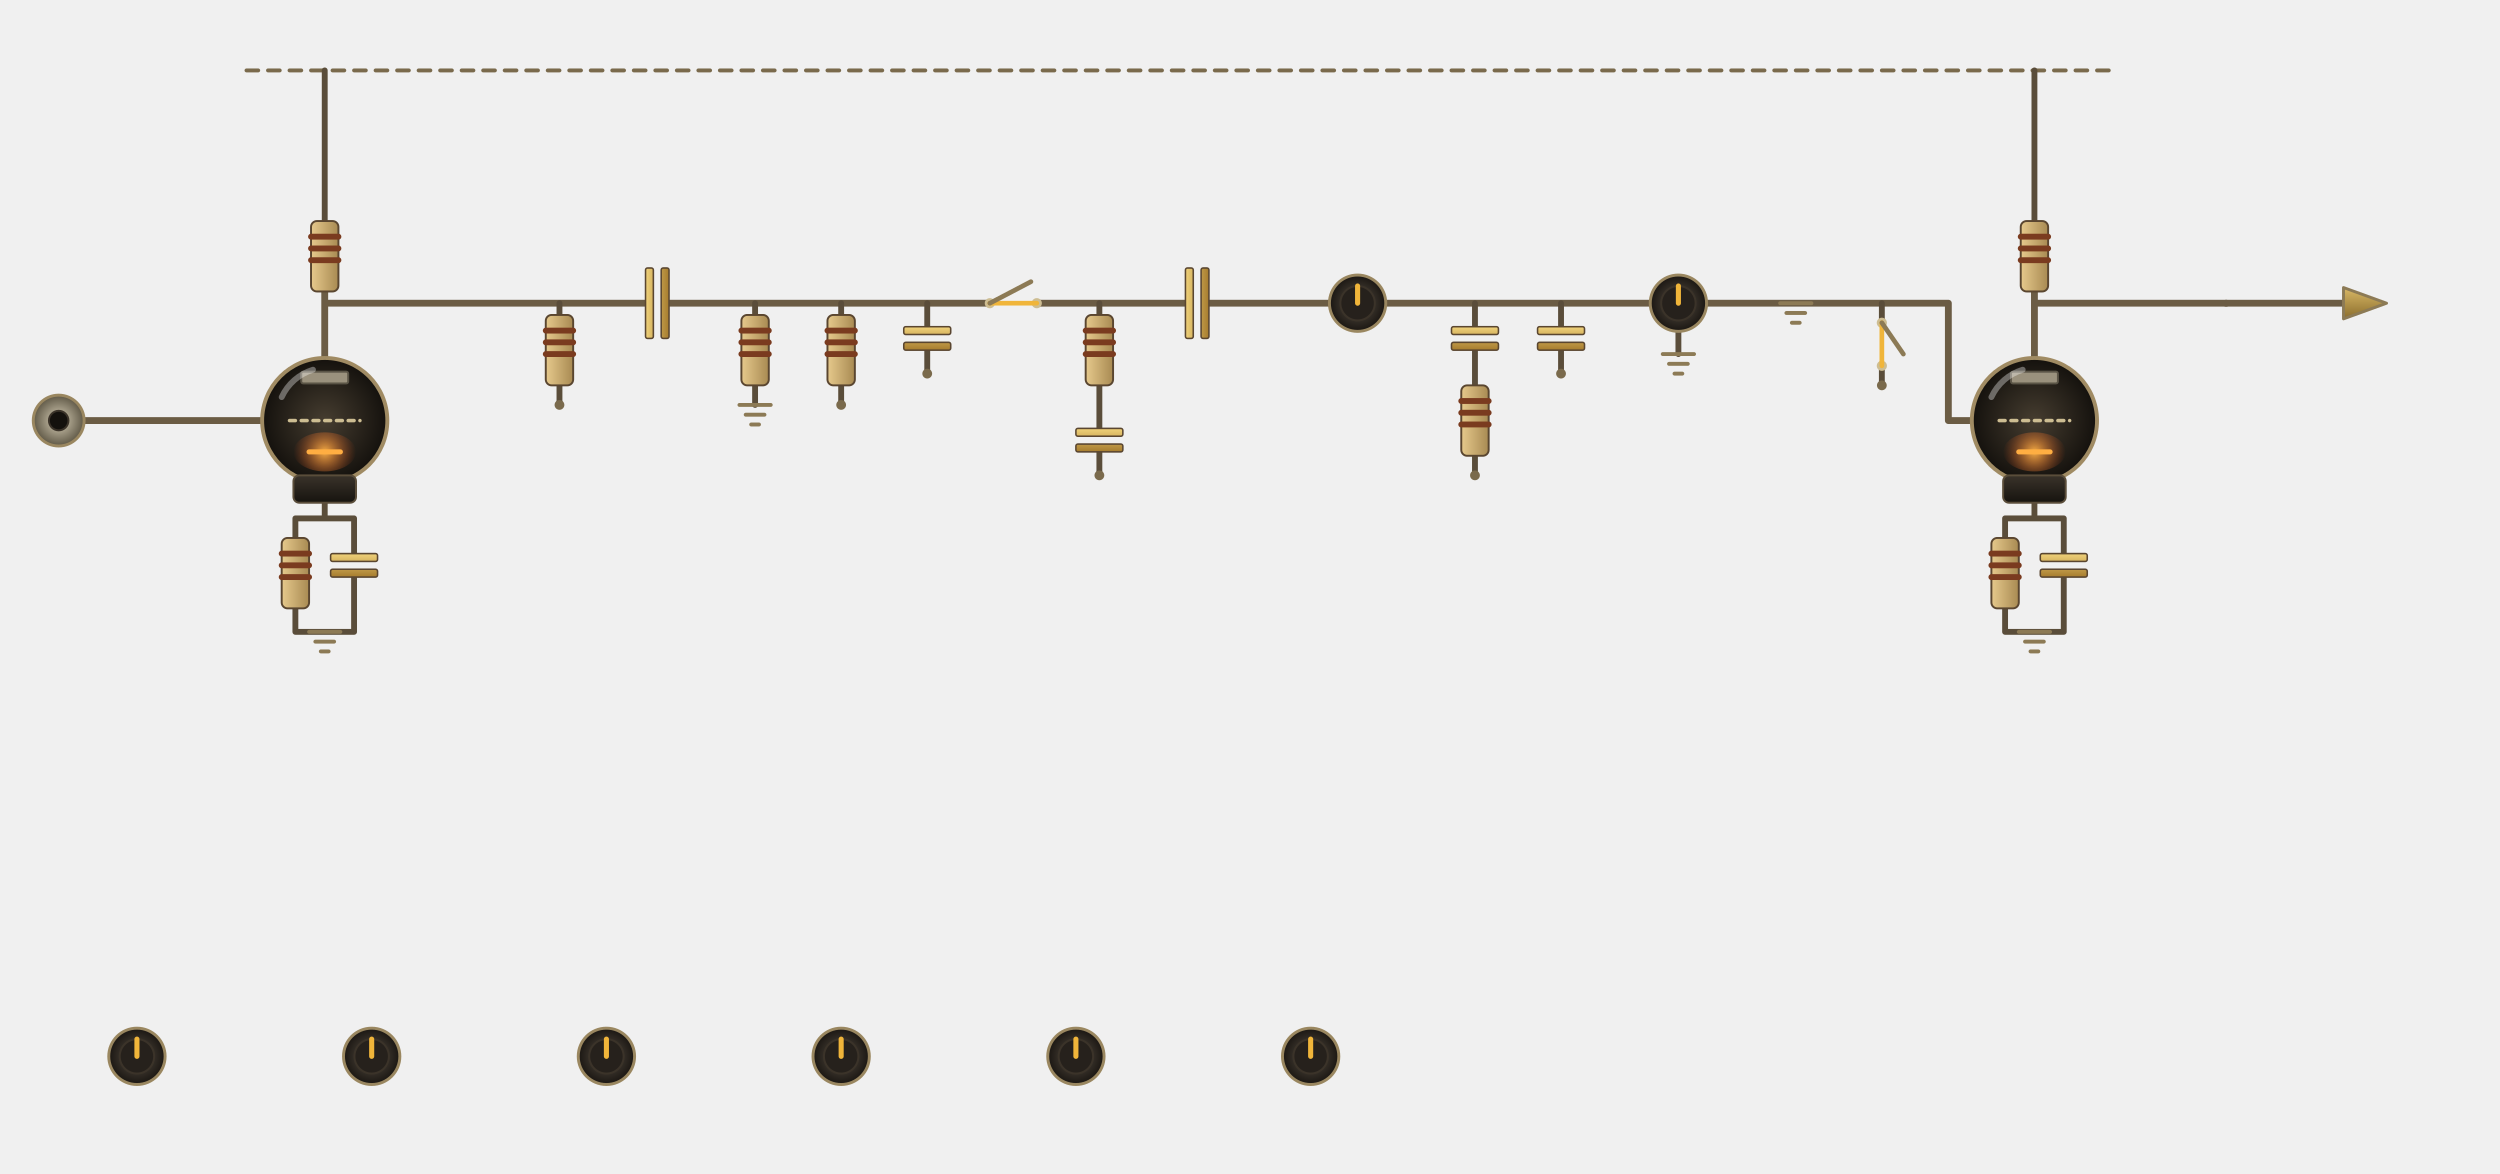
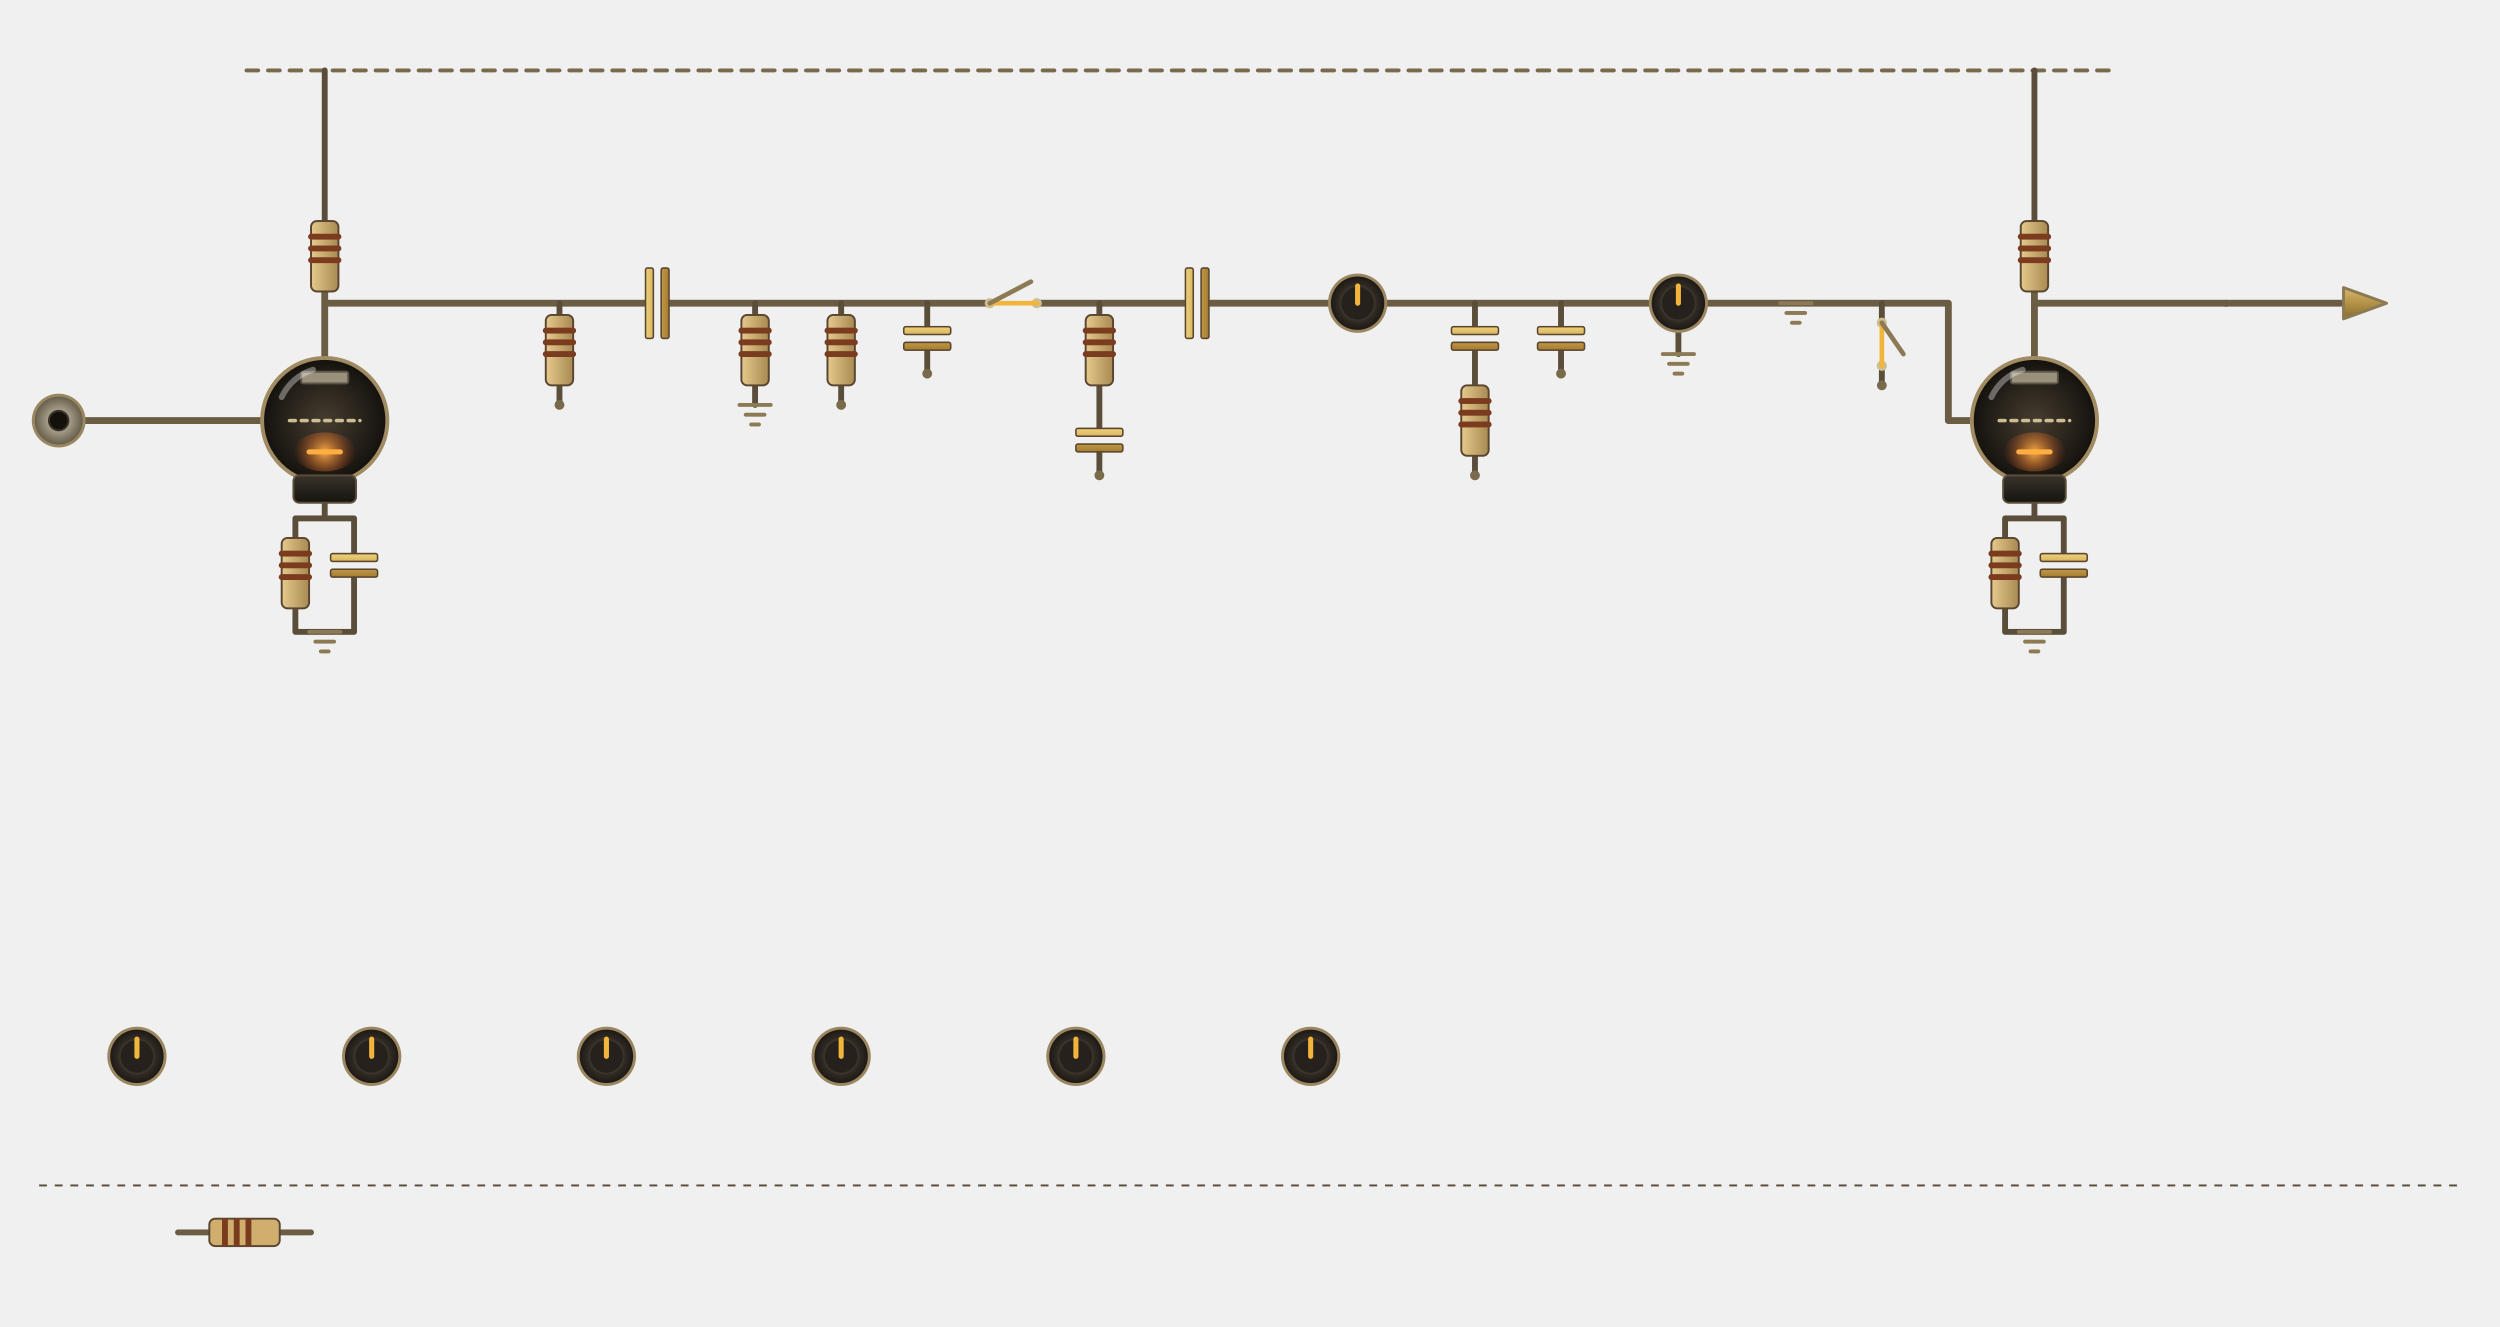
- <svg xmlns="http://www.w3.org/2000/svg" width="1278" height="600" viewBox="0 0 1278 600">
+ <svg xmlns="http://www.w3.org/2000/svg" width="1278" height="678" viewBox="0 0 1278 678">
  <defs>
    <radialGradient id="g1" cx="30" cy="215" r="13" gradientUnits="userSpaceOnUse">
      <stop offset="0" stop-color="#d9d0b8" />
      <stop offset="1" stop-color="#5f5846" />
    </radialGradient>
    <linearGradient id="g2" x1="279" y1="0" x2="293" y2="0" gradientUnits="userSpaceOnUse">
      <stop offset="0" stop-color="#e6c98c" />
      <stop offset="1" stop-color="#a88a52" />
    </linearGradient>
    <linearGradient id="g3" x1="330" y1="0" x2="342" y2="0" gradientUnits="userSpaceOnUse">
      <stop offset="0" stop-color="#f0d27a" />
      <stop offset="1" stop-color="#a67c2e" />
    </linearGradient>
    <linearGradient id="g4" x1="379" y1="0" x2="393" y2="0" gradientUnits="userSpaceOnUse">
      <stop offset="0" stop-color="#e6c98c" />
      <stop offset="1" stop-color="#a88a52" />
    </linearGradient>
    <linearGradient id="g5" x1="423" y1="0" x2="437" y2="0" gradientUnits="userSpaceOnUse">
      <stop offset="0" stop-color="#e6c98c" />
      <stop offset="1" stop-color="#a88a52" />
    </linearGradient>
    <linearGradient id="g6" x1="0" y1="167" x2="0" y2="179" gradientUnits="userSpaceOnUse">
      <stop offset="0" stop-color="#f0d27a" />
      <stop offset="1" stop-color="#a67c2e" />
    </linearGradient>
    <linearGradient id="g7" x1="555" y1="0" x2="569" y2="0" gradientUnits="userSpaceOnUse">
      <stop offset="0" stop-color="#e6c98c" />
      <stop offset="1" stop-color="#a88a52" />
    </linearGradient>
    <linearGradient id="g8" x1="0" y1="219" x2="0" y2="231" gradientUnits="userSpaceOnUse">
      <stop offset="0" stop-color="#f0d27a" />
      <stop offset="1" stop-color="#a67c2e" />
    </linearGradient>
    <linearGradient id="g9" x1="606" y1="0" x2="618" y2="0" gradientUnits="userSpaceOnUse">
      <stop offset="0" stop-color="#f0d27a" />
      <stop offset="1" stop-color="#a67c2e" />
    </linearGradient>
    <radialGradient id="g10" cx="694" cy="155" r="14.4" gradientUnits="userSpaceOnUse">
      <stop offset="0" stop-color="#5b5246" />
      <stop offset="1" stop-color="#1a1612" />
    </radialGradient>
    <linearGradient id="g11" x1="0" y1="167" x2="0" y2="179" gradientUnits="userSpaceOnUse">
      <stop offset="0" stop-color="#f0d27a" />
      <stop offset="1" stop-color="#a67c2e" />
    </linearGradient>
    <linearGradient id="g12" x1="747" y1="0" x2="761" y2="0" gradientUnits="userSpaceOnUse">
      <stop offset="0" stop-color="#e6c98c" />
      <stop offset="1" stop-color="#a88a52" />
    </linearGradient>
    <linearGradient id="g13" x1="0" y1="167" x2="0" y2="179" gradientUnits="userSpaceOnUse">
      <stop offset="0" stop-color="#f0d27a" />
      <stop offset="1" stop-color="#a67c2e" />
    </linearGradient>
    <radialGradient id="g14" cx="858" cy="155" r="14.4" gradientUnits="userSpaceOnUse">
      <stop offset="0" stop-color="#5b5246" />
      <stop offset="1" stop-color="#1a1612" />
    </radialGradient>
    <linearGradient id="g15" x1="159" y1="0" x2="173" y2="0" gradientUnits="userSpaceOnUse">
      <stop offset="0" stop-color="#e6c98c" />
      <stop offset="1" stop-color="#a88a52" />
    </linearGradient>
    <radialGradient id="g16" cx="166" cy="215" r="32" gradientUnits="userSpaceOnUse">
      <stop offset="0" stop-color="#463d30" />
      <stop offset="1" stop-color="#14110d" />
    </radialGradient>
    <radialGradient id="g17" cx="166" cy="231" r="16" gradientUnits="userSpaceOnUse">
      <stop offset="0" stop-color="#ffb347" stop-opacity="0.95" />
      <stop offset="1" stop-color="#c1441a" stop-opacity="0" />
    </radialGradient>
    <linearGradient id="g18" x1="0" y1="243" x2="0" y2="257" gradientUnits="userSpaceOnUse">
      <stop offset="0" stop-color="#3a332a" />
      <stop offset="1" stop-color="#16130f" />
    </linearGradient>
    <linearGradient id="g19" x1="144" y1="0" x2="158" y2="0" gradientUnits="userSpaceOnUse">
      <stop offset="0" stop-color="#e6c98c" />
      <stop offset="1" stop-color="#a88a52" />
    </linearGradient>
    <linearGradient id="g20" x1="0" y1="283" x2="0" y2="295" gradientUnits="userSpaceOnUse">
      <stop offset="0" stop-color="#f0d27a" />
      <stop offset="1" stop-color="#a67c2e" />
    </linearGradient>
    <linearGradient id="g21" x1="1033" y1="0" x2="1047" y2="0" gradientUnits="userSpaceOnUse">
      <stop offset="0" stop-color="#e6c98c" />
      <stop offset="1" stop-color="#a88a52" />
    </linearGradient>
    <radialGradient id="g22" cx="1040" cy="215" r="32" gradientUnits="userSpaceOnUse">
      <stop offset="0" stop-color="#463d30" />
      <stop offset="1" stop-color="#14110d" />
    </radialGradient>
    <radialGradient id="g23" cx="1040" cy="231" r="16" gradientUnits="userSpaceOnUse">
      <stop offset="0" stop-color="#ffb347" stop-opacity="0.95" />
      <stop offset="1" stop-color="#c1441a" stop-opacity="0" />
    </radialGradient>
    <linearGradient id="g24" x1="0" y1="243" x2="0" y2="257" gradientUnits="userSpaceOnUse">
      <stop offset="0" stop-color="#3a332a" />
      <stop offset="1" stop-color="#16130f" />
    </linearGradient>
    <linearGradient id="g25" x1="1018" y1="0" x2="1032" y2="0" gradientUnits="userSpaceOnUse">
      <stop offset="0" stop-color="#e6c98c" />
      <stop offset="1" stop-color="#a88a52" />
    </linearGradient>
    <linearGradient id="g26" x1="0" y1="283" x2="0" y2="295" gradientUnits="userSpaceOnUse">
      <stop offset="0" stop-color="#f0d27a" />
      <stop offset="1" stop-color="#a67c2e" />
    </linearGradient>
    <radialGradient id="g27" cx="70" cy="540" r="14.4" gradientUnits="userSpaceOnUse">
      <stop offset="0" stop-color="#5b5246" />
      <stop offset="1" stop-color="#1a1612" />
    </radialGradient>
    <radialGradient id="g28" cx="190" cy="540" r="14.4" gradientUnits="userSpaceOnUse">
      <stop offset="0" stop-color="#5b5246" />
      <stop offset="1" stop-color="#1a1612" />
    </radialGradient>
    <radialGradient id="g29" cx="310" cy="540" r="14.4" gradientUnits="userSpaceOnUse">
      <stop offset="0" stop-color="#5b5246" />
      <stop offset="1" stop-color="#1a1612" />
    </radialGradient>
    <radialGradient id="g30" cx="430" cy="540" r="14.4" gradientUnits="userSpaceOnUse">
      <stop offset="0" stop-color="#5b5246" />
      <stop offset="1" stop-color="#1a1612" />
    </radialGradient>
    <radialGradient id="g31" cx="550" cy="540" r="14.4" gradientUnits="userSpaceOnUse">
      <stop offset="0" stop-color="#5b5246" />
      <stop offset="1" stop-color="#1a1612" />
    </radialGradient>
    <radialGradient id="g32" cx="670" cy="540" r="14.4" gradientUnits="userSpaceOnUse">
      <stop offset="0" stop-color="#5b5246" />
      <stop offset="1" stop-color="#1a1612" />
    </radialGradient>
    <linearGradient id="g33" x1="0" y1="147" x2="0" y2="163" gradientUnits="userSpaceOnUse">
      <stop offset="0" stop-color="#d9b866" />
      <stop offset="1" stop-color="#8a6d2c" />
    </linearGradient>
  </defs>
  <path id="rail0" d="M126,36 H1080" fill="none" stroke="#7a6a4c" stroke-width="2" stroke-linecap="round" stroke-linejoin="round" stroke-dasharray="6 5" />
  <path id="wire_INPUT" d="M43,215 H110 M110,215 H134" fill="none" stroke="#6b5c44" stroke-width="3.5" stroke-linecap="round" stroke-linejoin="round" />
  <path id="wire_V1" d="M166,155 H264 M264,155 H308 M308,155 H330 M342,155 H364 M364,155 H496 M496,155 H504 M532,155 H540 M540,155 H584 M584,155 H606 M618,155 H640 M640,155 H656 M656,155 H679 M709,155 H732 M732,155 H820 M820,155 H843 M873,155 H896 M896,155 H984 M984,155 H996 V215 H1008 M1040,155 H1138 M166,149 V183 M1040,149 V183" fill="none" stroke="#6b5c44" stroke-width="3.5" stroke-linecap="round" stroke-linejoin="round" />
  <path id="wire_OUT" d="M1138,155 H1198" fill="none" stroke="#6b5c44" stroke-width="3.5" stroke-linecap="round" stroke-linejoin="round" />
  <path id="wire_static" d="M286,155 V161 M286,197 V207 M386,155 V161 M386,197 V207 M430,155 V161 M430,197 V207 M474,155 V167 M474,179 V191 M562,155 V161 M562,197 V207 M562,207 V219 M562,231 V243 M754,155 V167 M754,179 V191 M754,191 V197 M754,233 V243 M798,155 V167 M798,179 V191 M858,170 V181 M962,155 V163 M962,189 V197 M166,36 V113 M166,257 V265 M151,265 H181 M151,265 V275 M181,265 V283 M151,311 V323 H181 M181,295 V323 M1040,36 V113 M1040,257 V265 M1025,265 H1055 M1025,265 V275 M1055,265 V283 M1025,311 V323 H1055 M1055,295 V323" fill="none" stroke="#5a4d3a" stroke-width="3" stroke-linecap="round" stroke-linejoin="round" />
  <path id="ground_386_207" d="M378,207 H394 M381.2,212 H390.8 M384,217 H388" fill="none" stroke="#8c7a55" stroke-width="2" stroke-linecap="round" stroke-linejoin="round" />
  <path id="ground_858_181" d="M850,181 H866 M853.2,186 H862.8 M856,191 H860" fill="none" stroke="#8c7a55" stroke-width="2" stroke-linecap="round" stroke-linejoin="round" />
  <path id="ground_918_155" d="M910,155 H926 M913.2,160 H922.8 M916,165 H920" fill="none" stroke="#8c7a55" stroke-width="2" stroke-linecap="round" stroke-linejoin="round" />
  <path id="ground_166_323" d="M158,323 H174 M161.2,328 H170.8 M164,333 H168" fill="none" stroke="#8c7a55" stroke-width="2" stroke-linecap="round" stroke-linejoin="round" />
  <path id="ground_1040_323" d="M1032,323 H1048 M1035.2,328 H1044.8 M1038,333 H1042" fill="none" stroke="#8c7a55" stroke-width="2" stroke-linecap="round" stroke-linejoin="round" />
  <ellipse id="jack_in" cx="30" cy="215" rx="13" ry="13" fill="url(#g1)" stroke="#9a8760" stroke-width="1.5" />
  <ellipse id="jack_hole" cx="30" cy="215" rx="5" ry="5" fill="#14110d" stroke="#3b3329" stroke-width="1" />
  <rect id="R221" x="279" y="161" width="14" height="36" rx="3" fill="url(#g2)" stroke="#5a4630" stroke-width="1" />
  <path id="R221_bands" d="M279,169 H293 M279,175 H293 M279,181 H293" fill="none" stroke="#7a3b1f" stroke-width="3" stroke-linecap="round" stroke-linejoin="round" />
  <ellipse id="valL_1_221k@R:R221" cx="297" cy="179" rx="1" ry="1" fill="none" stroke="none" />
  <ellipse id="open_286_207" cx="286" cy="207" rx="2.5" ry="2.5" fill="#7a6a4c" stroke="none" stroke-width="1" />
  <rect id="C47a" x="330" y="137" width="4" height="36" rx="1" fill="url(#g3)" stroke="#5a4630" stroke-width="0.8" />
  <rect id="C47b" x="338" y="137" width="4" height="36" rx="1" fill="url(#g3)" stroke="#5a4630" stroke-width="0.8" />
  <ellipse id="valC_2_47n@C:C47" cx="336" cy="129" rx="1" ry="1" fill="none" stroke="none" />
  <rect id="R1MP1" x="379" y="161" width="14" height="36" rx="3" fill="url(#g4)" stroke="#5a4630" stroke-width="1" />
  <path id="R1MP1_bands" d="M379,169 H393 M379,175 H393 M379,181 H393" fill="none" stroke="#7a3b1f" stroke-width="3" stroke-linecap="round" stroke-linejoin="round" />
  <ellipse id="valL_3_1M@R:R1MP1" cx="397" cy="179" rx="1" ry="1" fill="none" stroke="none" />
  <rect id="R562c" x="423" y="161" width="14" height="36" rx="3" fill="url(#g5)" stroke="#5a4630" stroke-width="1" />
  <path id="R562c_bands" d="M423,169 H437 M423,175 H437 M423,181 H437" fill="none" stroke="#7a3b1f" stroke-width="3" stroke-linecap="round" stroke-linejoin="round" />
  <ellipse id="valL_4_562k@R:R562c" cx="441" cy="179" rx="1" ry="1" fill="none" stroke="none" />
  <ellipse id="open_430_207" cx="430" cy="207" rx="2.5" ry="2.5" fill="#7a6a4c" stroke="none" stroke-width="1" />
  <rect id="C22ca" x="462" y="167" width="24" height="4" rx="1" fill="url(#g6)" stroke="#5a4630" stroke-width="0.8" />
  <rect id="C22cb" x="462" y="175" width="24" height="4" rx="1" fill="url(#g6)" stroke="#5a4630" stroke-width="0.8" />
  <ellipse id="valL_5_2.2n@C:C22c" cx="489" cy="173" rx="1" ry="1" fill="none" stroke="none" />
  <ellipse id="open_474_191" cx="474" cy="191" rx="2.5" ry="2.5" fill="#7a6a4c" stroke="none" stroke-width="1" />
  <ellipse id="sw_pin_SW_CL_506_155" cx="506" cy="155" rx="2.6" ry="2.6" fill="#cdbd92" stroke="none" stroke-width="1" />
  <ellipse id="sw_pin_SW_CL_530_155" cx="530" cy="155" rx="2.6" ry="2.6" fill="#cdbd92" stroke="none" stroke-width="1" />
  <path id="swc_1_SW_CL" d="M506,155 L530,155" fill="none" stroke="#f0b53a" stroke-width="2.4" stroke-linecap="round" stroke-linejoin="round" />
  <path id="swo_1_SW_CL" d="M506,155 L527,144" fill="none" stroke="#8c7a55" stroke-width="2.4" stroke-linecap="round" stroke-linejoin="round" />
  <rect id="RC100" x="555" y="161" width="14" height="36" rx="3" fill="url(#g7)" stroke="#5a4630" stroke-width="1" />
  <path id="RC100_bands" d="M555,169 H569 M555,175 H569 M555,181 H569" fill="none" stroke="#7a3b1f" stroke-width="3" stroke-linecap="round" stroke-linejoin="round" />
  <ellipse id="valL_6_100k@R:RC100" cx="573" cy="179" rx="1" ry="1" fill="none" stroke="none" />
  <rect id="CC100na" x="550" y="219" width="24" height="4" rx="1" fill="url(#g8)" stroke="#5a4630" stroke-width="0.8" />
  <rect id="CC100nb" x="550" y="227" width="24" height="4" rx="1" fill="url(#g8)" stroke="#5a4630" stroke-width="0.8" />
  <ellipse id="valL_7_100n@C:CC100n" cx="577" cy="225" rx="1" ry="1" fill="none" stroke="none" />
  <ellipse id="open_562_243" cx="562" cy="243" rx="2.5" ry="2.5" fill="#7a6a4c" stroke="none" stroke-width="1" />
  <rect id="CC220a" x="606" y="137" width="4" height="36" rx="1" fill="url(#g9)" stroke="#5a4630" stroke-width="0.8" />
  <rect id="CC220b" x="614" y="137" width="4" height="36" rx="1" fill="url(#g9)" stroke="#5a4630" stroke-width="0.8" />
  <ellipse id="valC_8_220p@C:CC220" cx="612" cy="129" rx="1" ry="1" fill="none" stroke="none" />
  <ellipse id="pot_clean_treble" cx="694" cy="155" rx="14.4" ry="14.4" fill="url(#g10)" stroke="#9a8760" stroke-width="1.5" />
  <ellipse id="dial_clean_treble" cx="694" cy="155" rx="8.8" ry="8.8" fill="#26211c" stroke="#3b3329" stroke-width="1" />
  <path id="ptr_clean_treble" d="M694,155 L694,146.2" fill="none" stroke="#f0b53a" stroke-width="2.6" stroke-linecap="round" stroke-linejoin="round" />
  <ellipse id="lbl_clean_treble" cx="694" cy="121" rx="1" ry="1" fill="none" stroke="none" stroke-width="0" />
  <rect id="CC100na" x="742" y="167" width="24" height="4" rx="1" fill="url(#g11)" stroke="#5a4630" stroke-width="0.8" />
  <rect id="CC100nb" x="742" y="175" width="24" height="4" rx="1" fill="url(#g11)" stroke="#5a4630" stroke-width="0.8" />
  <ellipse id="valL_9_100n@C:CC100n" cx="769" cy="173" rx="1" ry="1" fill="none" stroke="none" />
  <rect id="RC100" x="747" y="197" width="14" height="36" rx="3" fill="url(#g12)" stroke="#5a4630" stroke-width="1" />
  <path id="RC100_bands" d="M747,205 H761 M747,211 H761 M747,217 H761" fill="none" stroke="#7a3b1f" stroke-width="3" stroke-linecap="round" stroke-linejoin="round" />
  <ellipse id="valL_10_100k@R:RC100" cx="765" cy="215" rx="1" ry="1" fill="none" stroke="none" />
  <ellipse id="open_754_243" cx="754" cy="243" rx="2.5" ry="2.5" fill="#7a6a4c" stroke="none" stroke-width="1" />
  <rect id="CBRa" x="786" y="167" width="24" height="4" rx="1" fill="url(#g13)" stroke="#5a4630" stroke-width="0.8" />
  <rect id="CBRb" x="786" y="175" width="24" height="4" rx="1" fill="url(#g13)" stroke="#5a4630" stroke-width="0.8" />
  <ellipse id="valL_11_100p@C:CBR" cx="813" cy="173" rx="1" ry="1" fill="none" stroke="none" />
  <ellipse id="open_798_191" cx="798" cy="191" rx="2.5" ry="2.5" fill="#7a6a4c" stroke="none" stroke-width="1" />
  <ellipse id="pot_clean_gain" cx="858" cy="155" rx="14.4" ry="14.4" fill="url(#g14)" stroke="#9a8760" stroke-width="1.5" />
  <ellipse id="dial_clean_gain" cx="858" cy="155" rx="8.8" ry="8.8" fill="#26211c" stroke="#3b3329" stroke-width="1" />
  <path id="ptr_clean_gain" d="M858,155 L858,146.2" fill="none" stroke="#f0b53a" stroke-width="2.6" stroke-linecap="round" stroke-linejoin="round" />
  <ellipse id="lbl_clean_gain" cx="858" cy="121" rx="1" ry="1" fill="none" stroke="none" stroke-width="0" />
  <ellipse id="sw_pin_SW_BRIGHT_962_165" cx="962" cy="165" rx="2.6" ry="2.6" fill="#cdbd92" stroke="none" stroke-width="1" />
  <ellipse id="sw_pin_SW_BRIGHT_962_187" cx="962" cy="187" rx="2.6" ry="2.6" fill="#cdbd92" stroke="none" stroke-width="1" />
  <path id="swc_0_SW_BRIGHT" d="M962,165 L962,187" fill="none" stroke="#f0b53a" stroke-width="2.4" stroke-linecap="round" stroke-linejoin="round" />
  <path id="swo_0_SW_BRIGHT" d="M962,165 L973,181" fill="none" stroke="#8c7a55" stroke-width="2.4" stroke-linecap="round" stroke-linejoin="round" />
  <ellipse id="open_962_197" cx="962" cy="197" rx="2.5" ry="2.5" fill="#7a6a4c" stroke="none" stroke-width="1" />
  <rect id="rp0" x="159" y="113" width="14" height="36" rx="3" fill="url(#g15)" stroke="#5a4630" stroke-width="1" />
  <path id="rp0_bands" d="M159,121 H173 M159,127 H173 M159,133 H173" fill="none" stroke="#7a3b1f" stroke-width="3" stroke-linecap="round" stroke-linejoin="round" />
  <ellipse id="tube_V1A-12AX7" cx="166" cy="215" rx="32" ry="32" fill="url(#g16)" stroke="#a08b63" stroke-width="2" />
  <rect id="plate_V1A" x="154" y="190" width="24" height="6" rx="1" fill="#9a917d" stroke="#5a5446" stroke-width="1" />
  <path id="grid_V1A" d="M148,215 H184" fill="none" stroke="#cdbd92" stroke-width="1.8" stroke-linecap="round" stroke-linejoin="round" stroke-dasharray="3 3" />
  <ellipse id="glow_V1" cx="166" cy="231" rx="16" ry="10" fill="url(#g17)" stroke="none" stroke-width="1" />
  <path id="filament_V1A" d="M158,231 H174" fill="none" stroke="#ffae42" stroke-width="2.6" stroke-linecap="round" stroke-linejoin="round" />
  <path id="shine_V1A" d="M144,203 A26,26 0 0 1 160,189" fill="none" stroke="#ffffff" stroke-width="3" stroke-linecap="round" stroke-linejoin="round" opacity="0.35" />
  <rect id="base_V1A" x="150" y="243" width="32" height="14" rx="3" fill="url(#g18)" stroke="#5a4d3a" stroke-width="1" />
  <rect id="rk0" x="144" y="275" width="14" height="36" rx="3" fill="url(#g19)" stroke="#5a4630" stroke-width="1" />
  <path id="rk0_bands" d="M144,283 H158 M144,289 H158 M144,295 H158" fill="none" stroke="#7a3b1f" stroke-width="3" stroke-linecap="round" stroke-linejoin="round" />
  <ellipse id="valL_12_1k82@R:RK1" cx="162" cy="293" rx="1" ry="1" fill="none" stroke="none" />
  <rect id="ck0a" x="169" y="283" width="24" height="4" rx="1" fill="url(#g20)" stroke="#5a4630" stroke-width="0.8" />
  <rect id="ck0b" x="169" y="291" width="24" height="4" rx="1" fill="url(#g20)" stroke="#5a4630" stroke-width="0.8" />
  <ellipse id="valL_13_1u@C:CK1" cx="196" cy="289" rx="1" ry="1" fill="none" stroke="none" />
  <rect id="rp1" x="1033" y="113" width="14" height="36" rx="3" fill="url(#g21)" stroke="#5a4630" stroke-width="1" />
  <path id="rp1_bands" d="M1033,121 H1047 M1033,127 H1047 M1033,133 H1047" fill="none" stroke="#7a3b1f" stroke-width="3" stroke-linecap="round" stroke-linejoin="round" />
  <ellipse id="tube_V1B-12AX7" cx="1040" cy="215" rx="32" ry="32" fill="url(#g22)" stroke="#a08b63" stroke-width="2" />
  <rect id="plate_V1B" x="1028" y="190" width="24" height="6" rx="1" fill="#9a917d" stroke="#5a5446" stroke-width="1" />
  <path id="grid_V1B" d="M1022,215 H1058" fill="none" stroke="#cdbd92" stroke-width="1.8" stroke-linecap="round" stroke-linejoin="round" stroke-dasharray="3 3" />
  <ellipse id="glow_V1" cx="1040" cy="231" rx="16" ry="10" fill="url(#g23)" stroke="none" stroke-width="1" />
  <path id="filament_V1B" d="M1032,231 H1048" fill="none" stroke="#ffae42" stroke-width="2.6" stroke-linecap="round" stroke-linejoin="round" />
  <path id="shine_V1B" d="M1018,203 A26,26 0 0 1 1034,189" fill="none" stroke="#ffffff" stroke-width="3" stroke-linecap="round" stroke-linejoin="round" opacity="0.35" />
  <rect id="base_V1B" x="1024" y="243" width="32" height="14" rx="3" fill="url(#g24)" stroke="#5a4d3a" stroke-width="1" />
  <rect id="rk1" x="1018" y="275" width="14" height="36" rx="3" fill="url(#g25)" stroke="#5a4630" stroke-width="1" />
  <path id="rk1_bands" d="M1018,283 H1032 M1018,289 H1032 M1018,295 H1032" fill="none" stroke="#7a3b1f" stroke-width="3" stroke-linecap="round" stroke-linejoin="round" />
  <ellipse id="valL_14_1k82@R:RK1B" cx="1036" cy="293" rx="1" ry="1" fill="none" stroke="none" />
  <rect id="ck1a" x="1043" y="283" width="24" height="4" rx="1" fill="url(#g26)" stroke="#5a4630" stroke-width="0.8" />
  <rect id="ck1b" x="1043" y="291" width="24" height="4" rx="1" fill="url(#g26)" stroke="#5a4630" stroke-width="0.8" />
  <ellipse id="valL_15_22u@C:CK1B" cx="1070" cy="289" rx="1" ry="1" fill="none" stroke="none" />
  <ellipse id="pot_clean_middle" cx="70" cy="540" rx="14.4" ry="14.4" fill="url(#g27)" stroke="#9a8760" stroke-width="1.5" />
  <ellipse id="dial_clean_middle" cx="70" cy="540" rx="8.8" ry="8.8" fill="#26211c" stroke="#3b3329" stroke-width="1" />
  <path id="ptr_clean_middle" d="M70,540 L70,531.2" fill="none" stroke="#f0b53a" stroke-width="2.6" stroke-linecap="round" stroke-linejoin="round" />
  <ellipse id="pot_clean_bass" cx="190" cy="540" rx="14.4" ry="14.4" fill="url(#g28)" stroke="#9a8760" stroke-width="1.5" />
  <ellipse id="dial_clean_bass" cx="190" cy="540" rx="8.8" ry="8.8" fill="#26211c" stroke="#3b3329" stroke-width="1" />
  <path id="ptr_clean_bass" d="M190,540 L190,531.2" fill="none" stroke="#f0b53a" stroke-width="2.6" stroke-linecap="round" stroke-linejoin="round" />
  <ellipse id="pot_clean_volume" cx="310" cy="540" rx="14.4" ry="14.4" fill="url(#g29)" stroke="#9a8760" stroke-width="1.5" />
  <ellipse id="dial_clean_volume" cx="310" cy="540" rx="8.8" ry="8.8" fill="#26211c" stroke="#3b3329" stroke-width="1" />
  <path id="ptr_clean_volume" d="M310,540 L310,531.2" fill="none" stroke="#f0b53a" stroke-width="2.6" stroke-linecap="round" stroke-linejoin="round" />
  <ellipse id="pot_resonance" cx="430" cy="540" rx="14.4" ry="14.4" fill="url(#g30)" stroke="#9a8760" stroke-width="1.5" />
  <ellipse id="dial_resonance" cx="430" cy="540" rx="8.8" ry="8.8" fill="#26211c" stroke="#3b3329" stroke-width="1" />
  <path id="ptr_resonance" d="M430,540 L430,531.2" fill="none" stroke="#f0b53a" stroke-width="2.6" stroke-linecap="round" stroke-linejoin="round" />
  <ellipse id="pot_master" cx="550" cy="540" rx="14.4" ry="14.4" fill="url(#g31)" stroke="#9a8760" stroke-width="1.5" />
  <ellipse id="dial_master" cx="550" cy="540" rx="8.8" ry="8.8" fill="#26211c" stroke="#3b3329" stroke-width="1" />
  <path id="ptr_master" d="M550,540 L550,531.2" fill="none" stroke="#f0b53a" stroke-width="2.6" stroke-linecap="round" stroke-linejoin="round" />
  <ellipse id="pot_power" cx="670" cy="540" rx="14.4" ry="14.4" fill="url(#g32)" stroke="#9a8760" stroke-width="1.5" />
  <ellipse id="dial_power" cx="670" cy="540" rx="8.8" ry="8.8" fill="#26211c" stroke="#3b3329" stroke-width="1" />
  <path id="ptr_power" d="M670,540 L670,531.2" fill="none" stroke="#f0b53a" stroke-width="2.6" stroke-linecap="round" stroke-linejoin="round" />
  <path id="next_power" d="M1198,147 V163 L1220,155 Z" fill="url(#g33)" stroke="#8c7a55" stroke-width="1.5" stroke-linecap="round" stroke-linejoin="round" />
+   <g id="voicing_box" data-orig-h="600">
+     <path d="M20,606 H1258" stroke="#5a4d3a" stroke-width="1" stroke-dasharray="4 4" fill="none" />
+     <path d="M91,630 H107 M143,630 H159" stroke="#6b5c44" stroke-width="3" stroke-linecap="round" fill="none" />
+     <rect id="vb_R4B" x="107" y="623" width="36" height="14" rx="3" fill="#cfae6e" stroke="#5a4630" stroke-width="1" />
+     <path d="M115,623 V637 M121,623 V637 M127,623 V637" stroke="#7a3b1f" stroke-width="3" fill="none" />
+     <ellipse id="valC_R4B_100k@R:R4B" cx="125" cy="656" rx="1" ry="1" fill="none" stroke="none" />
+   </g>
</svg>
